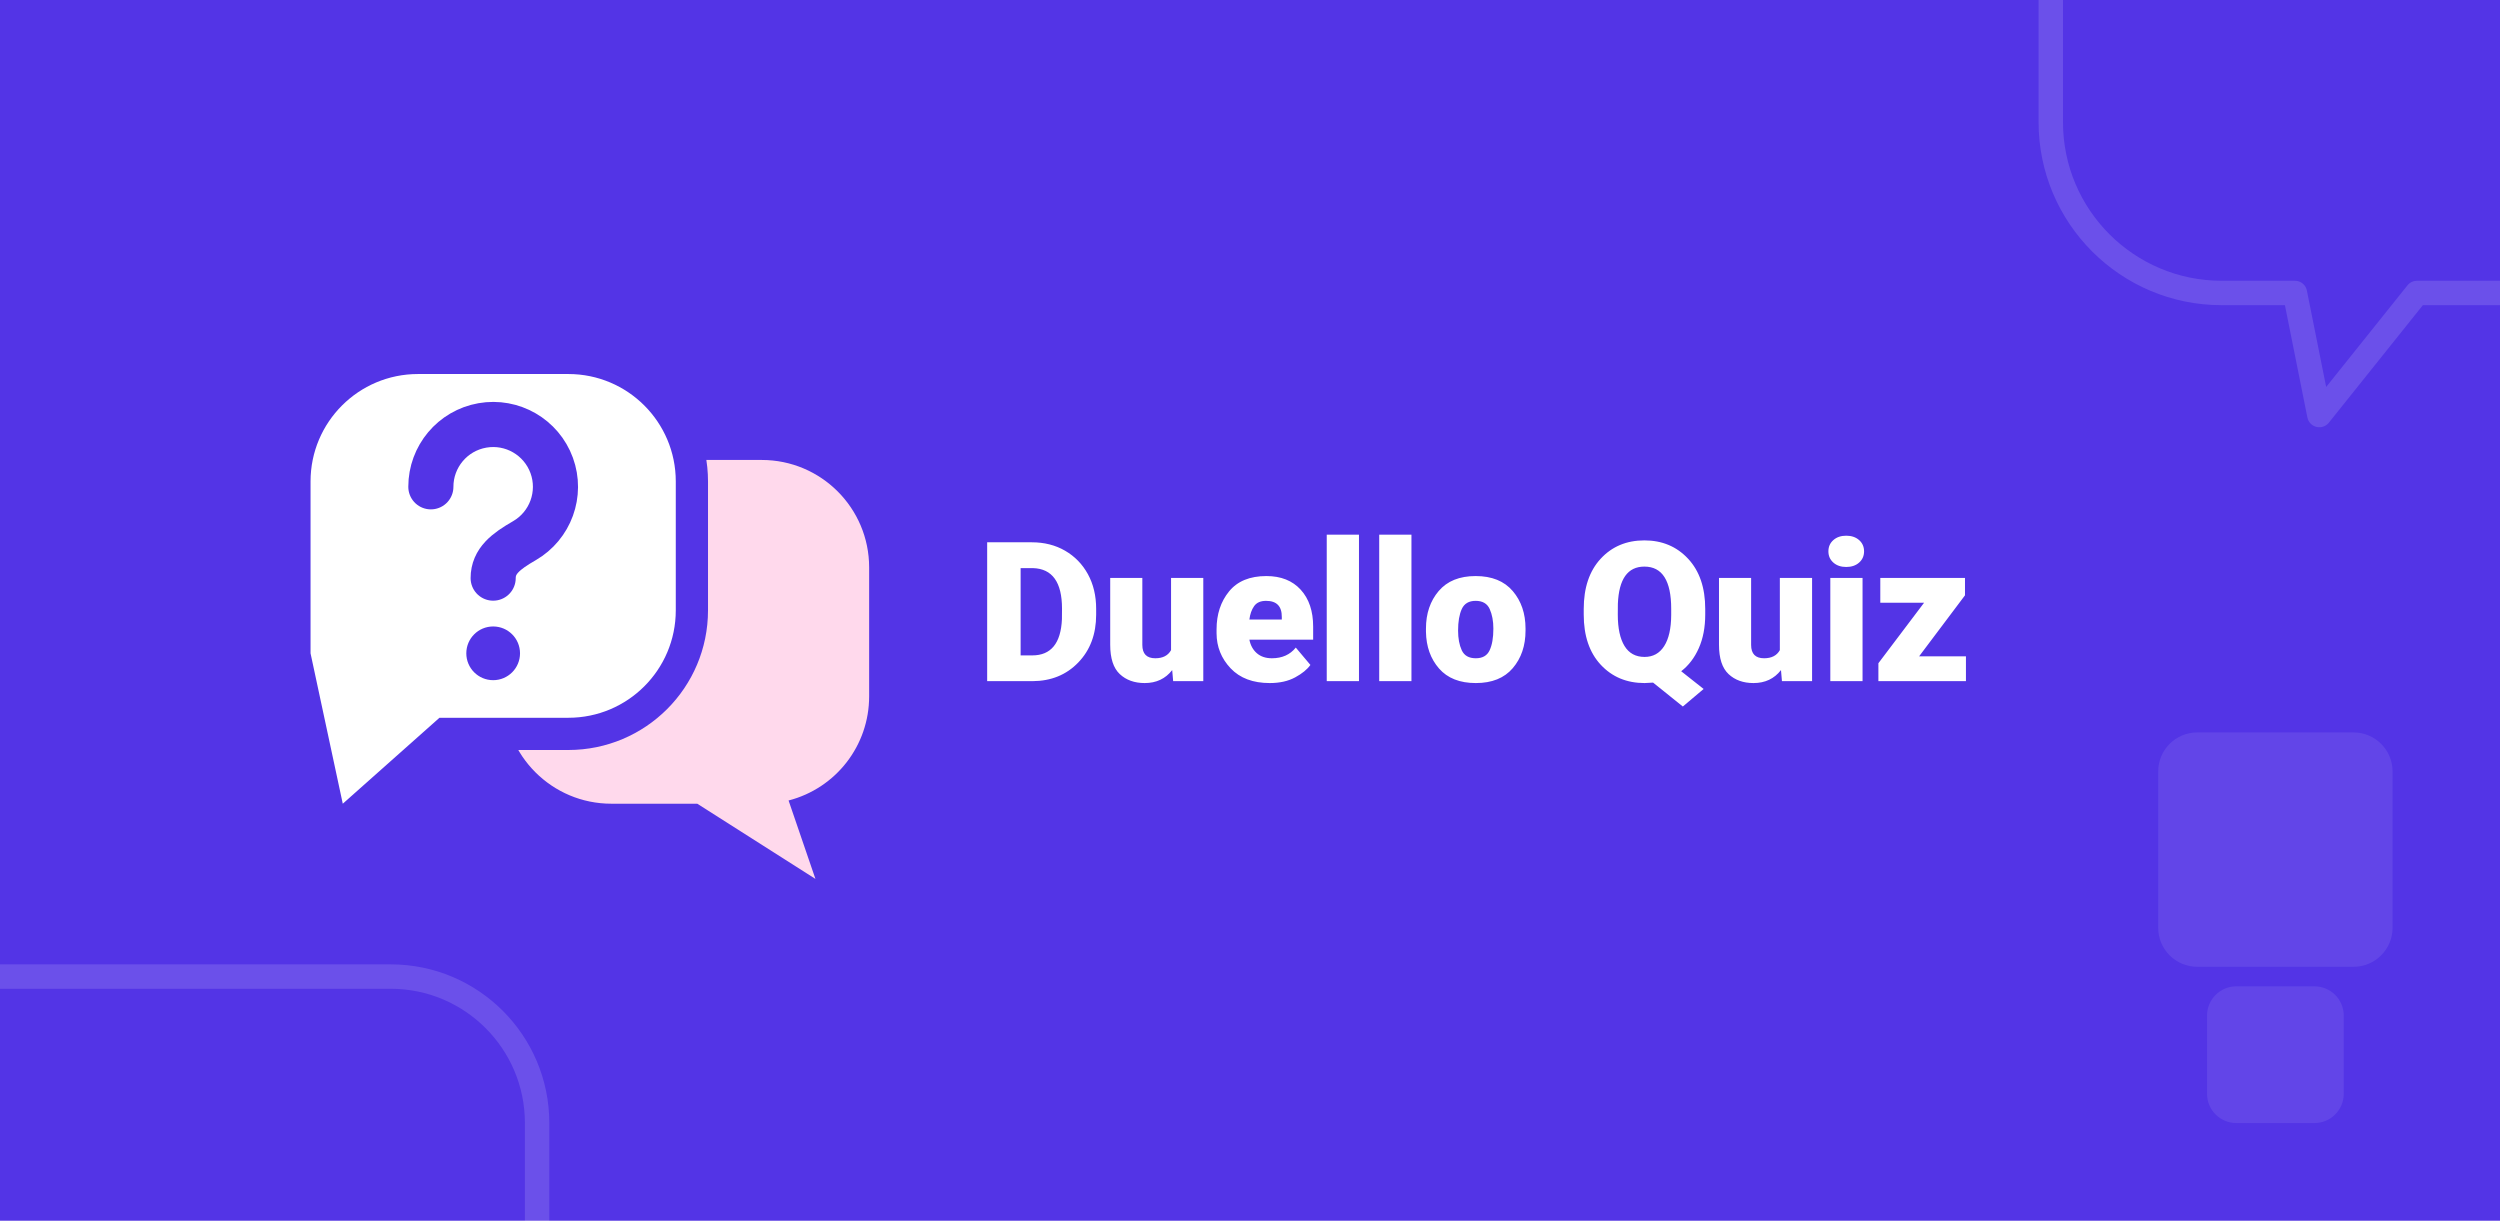
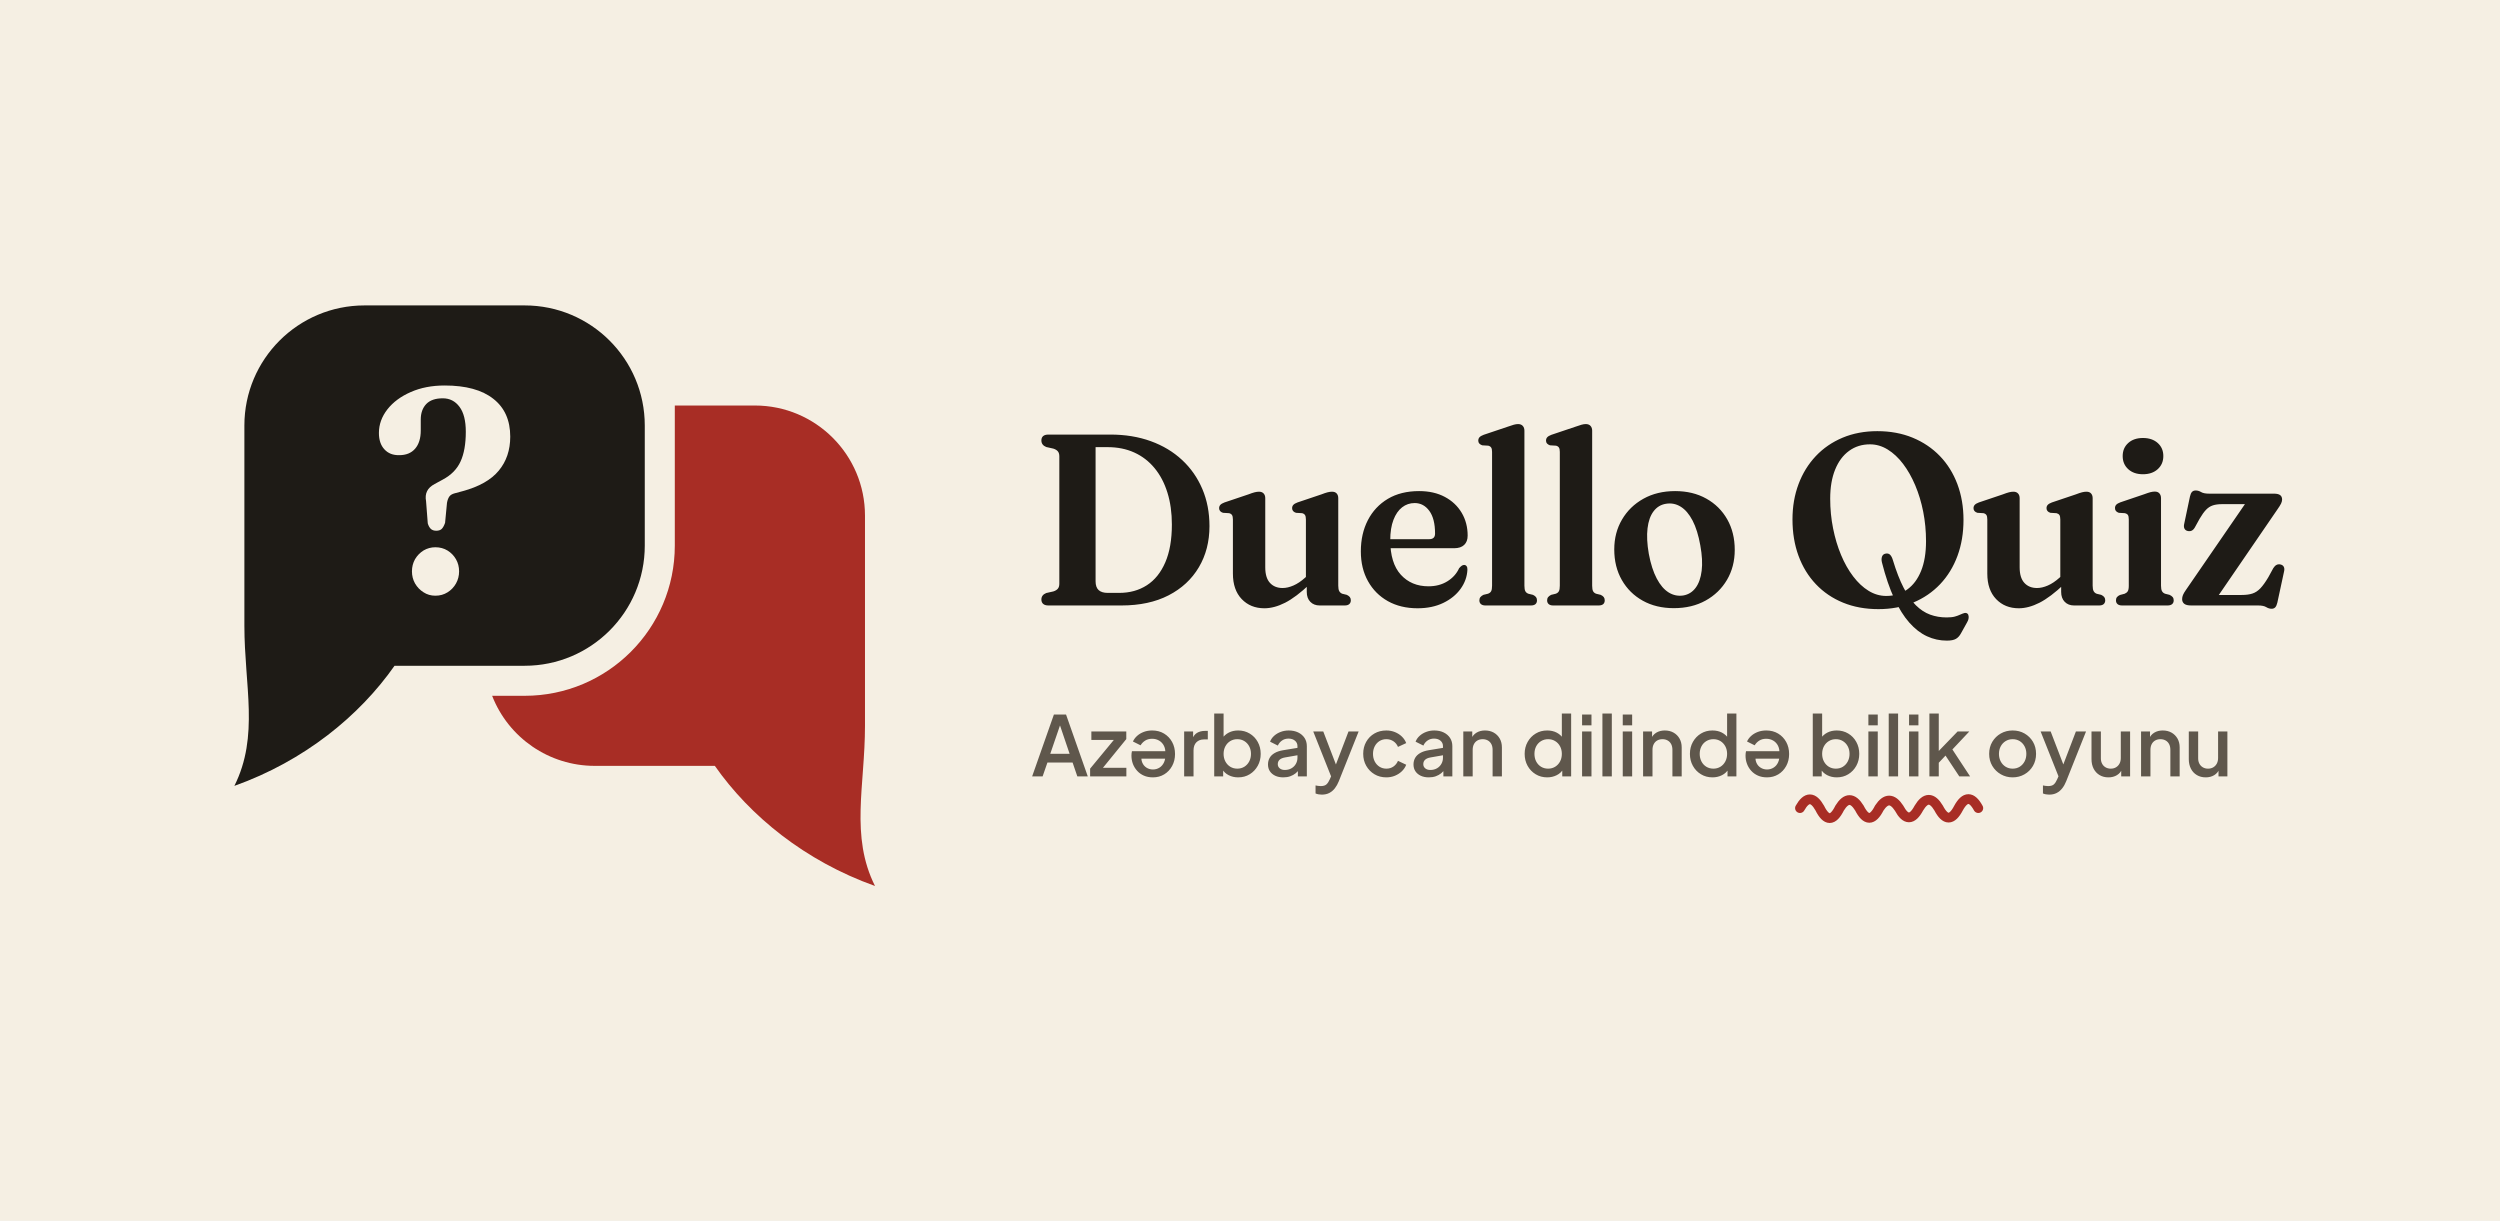
<svg xmlns="http://www.w3.org/2000/svg" width="1024" height="500" viewBox="0 0 1024 500">
-   <rect width="1024" height="500" fill="#5334E6" />
-   <g fill="none" stroke="#E7E1FF" stroke-opacity="0.16" stroke-width="10" stroke-linejoin="round">
-     <path transform="translate(90 -100)" d="M820,-40 H1000 A70,70 0 0 1 1070,30 V150 A70,70 0 0 1 1000,220 H900 L860,270 L850,220 H820 A70,70 0 0 1 750,150 V30 A70,70 0 0 1 820,-40 Z" />
-     <path transform="translate(-40 70)" d="M40,330 H200 A60,60 0 0 1 260,390 V500 A60,60 0 0 1 200,560 H40 A60,60 0 0 1 -20,500 V390 A60,60 0 0 1 40,330 Z" />
+   <rect width="1024" height="500" fill="#F5EFE3" />
+   <g transform="translate(-6.5 10.3) scale(4.1)">
+     <path d="M69,38 H77 A11,11 0 0 1 88,49 V70 C88,76 86.5,81 89,86 C82,83.5 76.5,79 73,74 H61 A11,11 0 0 1 50.75,67 H54 A15,15 0 0 0 69,52 Z" fill="#A82D25" />
+     <path d="M38,28 H54 A12,12 0 0 1 66,40 V52 A12,12 0 0 1 54,64 H41 C37.5,69 32,73.5 25,76 C27.5,71 26,66 26,60 V40 A12,12 0 0 1 38,28 Z" fill="#1E1B16" />
+     <path d="M44.15 47.56 44.32 49.77Q44.42 50.12 44.62 50.32Q44.82 50.51 45.17 50.51Q45.51 50.51 45.7 50.34Q45.89 50.17 46.05 49.72L46.24 47.73Q46.31 47.33 46.47 47.1Q46.63 46.87 47.01 46.77L47.79 46.56Q50.27 45.89 51.41 44.51Q52.56 43.13 52.56 41.11Q52.56 38.65 50.87 37.33Q49.19 36 46.01 36Q44.11 36 42.63 36.65Q41.14 37.3 40.29 38.38Q39.44 39.47 39.44 40.74Q39.44 41.79 39.99 42.38Q40.54 42.98 41.47 42.96Q42.5 42.96 43.06 42.31Q43.62 41.66 43.62 40.49V39.4Q43.62 38.43 44.17 37.85Q44.72 37.28 45.82 37.28Q46.86 37.28 47.49 38.13Q48.12 38.97 48.12 40.62Q48.12 42.45 47.6 43.58Q47.09 44.72 45.82 45.4L45.01 45.84Q44.45 46.14 44.25 46.56Q44.04 46.99 44.15 47.56ZM45.08 57Q44.42 57 43.9 56.66Q43.37 56.33 43.05 55.78Q42.74 55.23 42.74 54.57Q42.74 53.9 43.05 53.35Q43.37 52.81 43.9 52.48Q44.44 52.16 45.08 52.16Q45.76 52.16 46.3 52.49Q46.83 52.82 47.14 53.36Q47.45 53.9 47.45 54.57Q47.45 55.23 47.14 55.78Q46.83 56.33 46.3 56.66Q45.76 57 45.08 57Z" fill="#F5EFE3" />
  </g>
-   <g fill="#E7E1FF" fill-opacity="0.10">
-     <rect x="884" y="300" width="96" height="96" rx="16" />
-     <rect x="904" y="404" width="56" height="56" rx="12" />
-   </g>
-   <g transform="translate(4 21.2) scale(4.4)">
-     <path d="M56,38 H70 A10,10 0 0 1 80,48 V60 A10,10 0 0 1 72.5,69.7 L75,77 L64,70 H56 A10,10 0 0 1 46,60 V48 A10,10 0 0 1 56,38 Z" fill="#FFD9EC" />
-     <path d="M38,30 H52 A10,10 0 0 1 62,40 V52 A10,10 0 0 1 52,62 H40 L31,70 L28,56 V40 A10,10 0 0 1 38,30 Z" fill="#5334E6" stroke="#5334E6" stroke-width="6" stroke-linejoin="round" />
-     <path d="M38,30 H52 A10,10 0 0 1 62,40 V52 A10,10 0 0 1 52,62 H40 L31,70 L28,56 V40 A10,10 0 0 1 38,30 Z" fill="#FFFFFF" />
-     <path d="M39.2,40.5 A5.8,5.8 0 1 1 47.9,45.52 C46.2,46.5 45,47.4 45,49" fill="none" stroke="#5334E6" stroke-width="4.2" stroke-linecap="round" stroke-linejoin="round" />
-     <circle cx="45" cy="56" r="2.5" fill="#5334E6" />
-   </g>
-   <text x="400" y="279" fill="#FFFFFF" font-family="Nunito, 'Nunito ExtraBold', Roboto, 'Noto Sans', Arial, sans-serif" font-size="80" font-weight="800" letter-spacing="-0.5">Duello Quiz</text>
+   <path d="M426.55 245.55Q426.55 243.7 428.55 242.9L431.45 242.25Q432.7 241.85 433.3 241.12Q433.9 240.4 433.9 239.1V186.9Q433.9 185.6 433.3 184.88Q432.7 184.15 431.45 183.75L428.55 183.1Q426.55 182.3 426.55 180.4Q426.55 179.25 427.27 178.62Q428 178 429.45 178H454.8Q463.9 178 471.35 180.7Q478.8 183.4 484.17 188.4Q489.55 193.4 492.47 200.28Q495.4 207.15 495.4 215.5Q495.4 225 491.05 232.35Q486.7 239.7 478.65 243.85Q470.6 248 459.35 248H429.45Q428 248 427.27 247.35Q426.55 246.7 426.55 245.55ZM458.4 242.85Q464.9 242.85 469.75 239.72Q474.6 236.6 477.3 230.35Q480 224.1 480 214.85Q480 207.6 478.17 201.75Q476.35 195.9 472.9 191.73Q469.45 187.55 464.6 185.35Q459.75 183.15 453.7 183.15H448.75V238.1Q448.75 240.55 450 241.7Q451.25 242.85 453.75 242.85ZM535.25 242.45V238.8L534.9 238.5V212.8Q534.9 211.5 534.52 210.95Q534.15 210.4 533.35 210.2L530.85 210.05Q530.05 209.8 529.65 209.32Q529.25 208.85 529.25 208.15Q529.25 207.35 529.75 206.8Q530.25 206.25 531.45 205.8L541.25 202.5Q542.8 201.9 543.77 201.65Q544.75 201.4 545.6 201.4Q546.85 201.4 547.5 202.12Q548.15 202.85 548.15 204.05V239.9Q548.15 241.45 548.58 242.18Q549 242.9 549.8 243.2L551.65 243.65Q552.5 244.05 552.9 244.57Q553.3 245.1 553.3 245.9Q553.3 246.85 552.67 247.43Q552.05 248 550.8 248H540.55Q538.15 248 536.7 246.5Q535.25 245 535.25 242.45ZM505 234.95V212.8Q505 211.5 504.62 210.95Q504.25 210.4 503.45 210.2L500.95 210.05Q500.15 209.8 499.75 209.32Q499.35 208.85 499.35 208.15Q499.35 207.35 499.85 206.8Q500.35 206.25 501.55 205.8L511.35 202.5Q512.9 201.9 513.88 201.65Q514.85 201.4 515.7 201.4Q516.9 201.4 517.58 202.12Q518.25 202.85 518.25 204.05V232.4Q518.25 236.65 520.17 238.75Q522.1 240.85 525.35 240.85Q527.45 240.85 529.8 239.82Q532.15 238.8 534.6 236.6L536.45 234.9L538.6 237.3L536.5 239.25Q530.85 244.6 526.38 246.88Q521.9 249.15 517.9 249.15Q512.2 249.15 508.6 245.38Q505 241.6 505 234.95ZM601.15 219.4Q601.15 221.85 599.72 223.2Q598.3 224.55 595.65 224.55H566V220.85H585.4Q587.8 220.85 587.8 218.55Q587.8 212.45 585.45 209.25Q583.1 206.05 579.45 206.05Q576.55 206.05 574.3 207.8Q572.05 209.55 570.75 212.95Q569.45 216.35 569.45 221.25Q569.45 230.65 573.77 235.4Q578.1 240.15 585.1 240.15Q589.55 240.15 592.85 238.1Q596.15 236.05 597.65 232.75Q598.3 232 598.77 231.7Q599.25 231.4 599.7 231.4Q600.35 231.4 600.73 231.93Q601.1 232.45 601.05 233.4Q600.85 237.6 598.25 241.2Q595.65 244.8 591.12 246.98Q586.6 249.15 580.65 249.15Q573.7 249.15 568.47 246.23Q563.25 243.3 560.33 238.05Q557.4 232.8 557.4 225.85Q557.4 218.65 560.27 213.07Q563.15 207.5 568.47 204.32Q573.8 201.15 581.25 201.15Q587.35 201.15 591.8 203.53Q596.25 205.9 598.7 210.03Q601.15 214.15 601.15 219.4ZM624.4 176.4V239.9Q624.4 241.5 624.8 242.2Q625.2 242.9 626.05 243.2L627.9 243.65Q628.75 244.05 629.15 244.57Q629.55 245.1 629.55 245.9Q629.55 246.9 628.93 247.45Q628.3 248 627.05 248H608.4Q607.25 248 606.6 247.45Q605.95 246.9 605.95 245.9Q605.95 245.1 606.38 244.57Q606.8 244.05 607.6 243.65L609.45 243.2Q610.35 242.9 610.75 242.2Q611.15 241.5 611.15 239.9V185.1Q611.15 183.85 610.77 183.3Q610.4 182.75 609.6 182.55L607.1 182.4Q606.3 182.1 605.9 181.65Q605.5 181.2 605.5 180.5Q605.5 179.65 606 179.1Q606.5 178.55 607.7 178.1L617.5 174.8Q619.05 174.25 620.03 173.97Q621 173.7 621.8 173.7Q623.05 173.7 623.73 174.45Q624.4 175.2 624.4 176.4ZM652.15 176.4V239.9Q652.15 241.5 652.55 242.2Q652.95 242.9 653.8 243.2L655.65 243.65Q656.5 244.05 656.9 244.57Q657.3 245.1 657.3 245.9Q657.3 246.9 656.68 247.45Q656.05 248 654.8 248H636.15Q635 248 634.35 247.45Q633.7 246.9 633.7 245.9Q633.7 245.1 634.12 244.57Q634.55 244.05 635.35 243.65L637.2 243.2Q638.1 242.9 638.5 242.2Q638.9 241.5 638.9 239.9V185.1Q638.9 183.85 638.52 183.3Q638.15 182.75 637.35 182.55L634.85 182.4Q634.05 182.1 633.65 181.65Q633.25 181.2 633.25 180.5Q633.25 179.65 633.75 179.1Q634.25 178.55 635.45 178.1L645.25 174.8Q646.8 174.25 647.78 173.97Q648.75 173.7 649.55 173.7Q650.8 173.7 651.48 174.45Q652.15 175.2 652.15 176.4ZM686.15 201.15Q693.4 201.15 698.9 204.23Q704.4 207.3 707.48 212.73Q710.55 218.15 710.55 225.25Q710.55 232.1 707.38 237.5Q704.2 242.9 698.6 246Q693 249.1 685.6 249.1Q678.35 249.1 672.88 246.05Q667.4 243 664.3 237.57Q661.2 232.15 661.2 225.05Q661.2 218.2 664.38 212.8Q667.55 207.4 673.15 204.28Q678.75 201.15 686.15 201.15ZM689.5 243.9Q692.6 243.35 694.53 240.77Q696.45 238.2 697 233.8Q697.55 229.4 696.45 223.4Q695.35 217.2 693.28 213.22Q691.2 209.25 688.4 207.53Q685.6 205.8 682.35 206.35Q679.25 206.85 677.3 209.43Q675.35 212 674.83 216.4Q674.3 220.8 675.35 226.85Q676.5 233 678.6 236.97Q680.7 240.95 683.5 242.68Q686.3 244.4 689.5 243.9ZM768.95 176.6Q776.9 176.6 783.4 179.27Q789.9 181.95 794.58 186.8Q799.25 191.65 801.75 198.32Q804.25 205 804.25 212.95Q804.25 221 801.78 227.7Q799.3 234.4 794.68 239.28Q790.05 244.15 783.65 246.82Q777.25 249.5 769.4 249.5Q761.4 249.5 754.93 246.85Q748.45 244.2 743.8 239.3Q739.15 234.4 736.68 227.68Q734.2 220.95 734.2 212.75Q734.2 204.9 736.68 198.3Q739.15 191.7 743.75 186.82Q748.35 181.95 754.75 179.27Q761.15 176.6 768.95 176.6ZM788.9 221.7Q788.9 215.45 787.75 209.62Q786.6 203.8 784.48 198.78Q782.35 193.75 779.5 190Q776.65 186.25 773.2 184.12Q769.75 182 765.95 182Q761.05 182 757.38 184.68Q753.7 187.35 751.68 192.32Q749.65 197.3 749.65 204.25Q749.65 210.55 750.83 216.43Q752 222.3 754.1 227.32Q756.2 232.35 759.08 236.12Q761.95 239.9 765.38 242Q768.8 244.1 772.6 244.1Q777.5 244.1 781.18 241.47Q784.85 238.85 786.88 233.85Q788.9 228.85 788.9 221.7ZM770.85 230.4Q770.5 229 770.88 227.97Q771.25 226.95 772.4 226.75Q773.5 226.55 774.2 227.25Q774.9 227.95 775.35 229.5Q777.4 236.25 779.73 240.75Q782.05 245.25 784.75 247.93Q787.45 250.6 790.58 251.75Q793.7 252.9 797.35 252.9Q799.45 252.9 800.7 252.55Q801.95 252.2 802.85 251.77Q803.75 251.35 804.6 251.1Q805.35 250.95 805.83 251.32Q806.3 251.7 806.35 252.45Q806.4 253 806.28 253.57Q806.15 254.15 805.7 254.95L803.25 259.35Q802.4 260.95 801.15 261.67Q799.9 262.4 797.4 262.4Q793.15 262.4 789.3 260.62Q785.45 258.85 782.08 255.05Q778.7 251.25 775.88 245.15Q773.05 239.05 770.85 230.4ZM844.25 242.45V238.8L843.9 238.5V212.8Q843.9 211.5 843.53 210.95Q843.15 210.4 842.35 210.2L839.85 210.05Q839.05 209.8 838.65 209.32Q838.25 208.85 838.25 208.15Q838.25 207.35 838.75 206.8Q839.25 206.25 840.45 205.8L850.25 202.5Q851.8 201.9 852.78 201.65Q853.75 201.4 854.6 201.4Q855.85 201.4 856.5 202.12Q857.15 202.85 857.15 204.05V239.9Q857.15 241.45 857.58 242.18Q858 242.9 858.8 243.2L860.65 243.65Q861.5 244.05 861.9 244.57Q862.3 245.1 862.3 245.9Q862.3 246.85 861.68 247.43Q861.05 248 859.8 248H849.55Q847.15 248 845.7 246.5Q844.25 245 844.25 242.45ZM814 234.95V212.8Q814 211.5 813.63 210.95Q813.25 210.4 812.45 210.2L809.95 210.05Q809.15 209.8 808.75 209.32Q808.35 208.85 808.35 208.15Q808.35 207.35 808.85 206.8Q809.35 206.25 810.55 205.8L820.35 202.5Q821.9 201.9 822.88 201.65Q823.85 201.4 824.7 201.4Q825.9 201.4 826.58 202.12Q827.25 202.85 827.25 204.05V232.4Q827.25 236.65 829.18 238.75Q831.1 240.85 834.35 240.85Q836.45 240.85 838.8 239.82Q841.15 238.8 843.6 236.6L845.45 234.9L847.6 237.3L845.5 239.25Q839.85 244.6 835.38 246.88Q830.9 249.15 826.9 249.15Q821.2 249.15 817.6 245.38Q814 241.6 814 234.95ZM885.15 204.05V239.9Q885.15 241.45 885.58 242.18Q886 242.9 886.85 243.2L888.65 243.65Q889.5 244.05 889.93 244.57Q890.35 245.1 890.35 245.9Q890.35 246.9 889.7 247.45Q889.05 248 887.85 248H869.2Q868 248 867.35 247.45Q866.7 246.9 866.7 245.9Q866.7 245.1 867.12 244.57Q867.55 244.05 868.35 243.7L870.25 243.2Q871.1 242.85 871.53 242.18Q871.95 241.5 871.95 239.9V212.75Q871.95 211.45 871.58 210.93Q871.2 210.4 870.4 210.2L867.85 210.05Q867.05 209.75 866.68 209.3Q866.3 208.85 866.3 208.1Q866.3 207.3 866.8 206.75Q867.3 206.2 868.5 205.75L878.25 202.45Q879.85 201.85 880.8 201.6Q881.75 201.35 882.6 201.35Q883.85 201.35 884.5 202.1Q885.15 202.85 885.15 204.05ZM877.75 194.25Q874 194.25 871.73 192.18Q869.45 190.1 869.45 186.8Q869.45 183.5 871.73 181.45Q874 179.4 877.75 179.4Q881.5 179.4 883.8 181.45Q886.1 183.5 886.1 186.8Q886.1 190.1 883.8 192.18Q881.5 194.25 877.75 194.25ZM932.8 208.7 907.15 246.15 905.2 243.7H918.2Q920.8 243.7 922.58 243.12Q924.35 242.55 925.85 240.98Q927.35 239.4 929.1 236.45L931.15 232.7Q931.75 231.75 932.48 231.38Q933.2 231 934.05 231.2Q935 231.4 935.4 232.1Q935.8 232.8 935.6 233.85L932.8 246.85Q932.5 248.15 931.95 248.75Q931.4 249.35 930.45 249.35Q929.35 249.35 928.25 248.68Q927.15 248 924.9 248H897.5Q895.5 248 894.65 247.3Q893.8 246.6 893.8 245.4Q893.8 244.55 894.15 243.7Q894.5 242.85 895.35 241.65L921.1 204.2L923.1 206.5H910.15Q907.95 206.5 906.4 207Q904.85 207.5 903.6 208.8Q902.35 210.1 900.95 212.5L899 216.05Q898.45 217 897.73 217.35Q897 217.7 896.1 217.5Q895.2 217.3 894.8 216.6Q894.4 215.9 894.6 214.8L897 203.4Q897.3 202.05 897.85 201.48Q898.4 200.9 899.4 200.9Q900.5 200.9 901.58 201.55Q902.65 202.2 904.85 202.2H931.4Q933.15 202.2 933.95 202.8Q934.75 203.4 934.75 204.6Q934.75 205.35 934.33 206.25Q933.9 207.15 932.8 208.7Z" fill="#1E1B16" />
+   <path d="M422.77 318 431.68 292.67H436.65L445.55 318H441.27L439.33 312.32H429.03L427.06 318ZM430.19 308.75H438.11L433.62 295.49H434.74ZM446.51 318V314.84L457.32 301.75L457.93 303.07H447.02V299.61H461.33V302.73L450.65 315.86L450.04 314.5H461.36V318ZM472.24 318.41Q470.14 318.41 468.52 317.69Q466.91 316.98 465.77 315.72Q464.63 314.46 464.03 312.87Q463.44 311.27 463.44 309.5Q463.44 309.02 463.49 308.56Q463.54 308.11 463.64 307.7H478.3V310.76H465.82L467.62 309.36Q467.31 311 467.86 312.32Q468.4 313.65 469.57 314.41Q470.75 315.18 472.24 315.18Q473.74 315.18 474.95 314.41Q476.15 313.65 476.8 312.22Q477.45 310.79 477.31 308.82Q477.45 306.92 476.77 305.52Q476.09 304.13 474.79 303.36Q473.5 302.6 471.9 302.6Q470.24 302.6 469.06 303.35Q467.89 304.09 467.18 305.28L464.05 303.72Q464.63 302.43 465.77 301.41Q466.91 300.39 468.49 299.79Q470.07 299.2 471.94 299.2Q474.69 299.2 476.8 300.47Q478.91 301.75 480.1 303.92Q481.29 306.1 481.29 308.85Q481.29 311.57 480.1 313.75Q478.91 315.93 476.87 317.17Q474.83 318.41 472.24 318.41ZM485.03 318V299.61H488.7V303.31L488.36 302.77Q488.97 300.97 490.33 300.17Q491.69 299.37 493.6 299.37H494.72V302.87H493.12Q491.22 302.87 490.04 304.04Q488.87 305.22 488.87 307.39V318ZM507.16 318.41Q505.02 318.41 503.27 317.52Q501.52 316.64 500.57 314.97L501.01 314.26V318H497.34V292.26H501.18V303.41L500.57 302.53Q501.59 300.97 503.29 300.08Q504.99 299.2 507.16 299.2Q509.78 299.2 511.87 300.46Q513.96 301.71 515.17 303.89Q516.38 306.07 516.38 308.79Q516.38 311.51 515.17 313.68Q513.96 315.86 511.89 317.13Q509.81 318.41 507.16 318.41ZM506.79 314.84Q508.42 314.84 509.68 314.06Q510.94 313.27 511.67 311.9Q512.4 310.52 512.4 308.79Q512.4 307.05 511.67 305.69Q510.94 304.33 509.68 303.55Q508.42 302.77 506.79 302.77Q505.19 302.77 503.91 303.55Q502.64 304.33 501.91 305.69Q501.18 307.05 501.18 308.79Q501.18 310.52 501.91 311.9Q502.64 313.27 503.91 314.06Q505.19 314.84 506.79 314.84ZM525.62 318.41Q523.75 318.41 522.34 317.75Q520.93 317.08 520.15 315.91Q519.37 314.74 519.37 313.14Q519.37 311.64 520.03 310.45Q520.69 309.26 522.09 308.45Q523.48 307.63 525.59 307.29L531.98 306.24V309.26L526.34 310.25Q524.81 310.52 524.09 311.22Q523.38 311.91 523.38 313Q523.38 314.06 524.18 314.72Q524.98 315.38 526.24 315.38Q527.8 315.38 528.97 314.7Q530.15 314.02 530.79 312.88Q531.44 311.74 531.44 310.35V305.62Q531.44 304.26 530.43 303.4Q529.43 302.53 527.77 302.53Q526.24 302.53 525.1 303.33Q523.96 304.13 523.41 305.39L520.22 303.79Q520.73 302.43 521.88 301.39Q523.04 300.35 524.59 299.78Q526.13 299.2 527.87 299.2Q530.04 299.2 531.73 300.01Q533.41 300.83 534.35 302.27Q535.28 303.72 535.28 305.62V318H531.61V314.67L532.39 314.77Q531.74 315.89 530.74 316.71Q529.74 317.52 528.46 317.97Q527.19 318.41 525.62 318.41ZM541.4 325.48Q540.72 325.48 540.06 325.36Q539.39 325.24 538.85 325V321.71Q539.26 321.81 539.84 321.89Q540.41 321.98 540.96 321.98Q542.56 321.98 543.32 321.28Q544.09 320.58 544.7 319.16L545.92 316.37L545.85 319.6L537.9 299.61H542.01L547.89 314.94H546.5L552.35 299.61H556.5L548.37 320.01Q547.72 321.64 546.76 322.88Q545.79 324.12 544.48 324.8Q543.17 325.48 541.4 325.48ZM567.85 318.41Q565.1 318.41 562.97 317.13Q560.85 315.86 559.61 313.68Q558.37 311.51 558.37 308.75Q558.37 306.03 559.59 303.86Q560.81 301.68 562.96 300.44Q565.1 299.2 567.85 299.2Q569.72 299.2 571.35 299.86Q572.99 300.52 574.19 301.68Q575.4 302.84 575.98 304.37L572.61 305.93Q572.03 304.5 570.76 303.63Q569.48 302.77 567.85 302.77Q566.29 302.77 565.05 303.53Q563.81 304.3 563.09 305.68Q562.38 307.05 562.38 308.79Q562.38 310.52 563.09 311.9Q563.81 313.27 565.05 314.06Q566.29 314.84 567.85 314.84Q569.52 314.84 570.76 313.97Q572 313.1 572.61 311.64L575.98 313.24Q575.43 314.7 574.23 315.88Q573.02 317.05 571.39 317.73Q569.76 318.41 567.85 318.41ZM585.23 318.41Q583.36 318.41 581.94 317.75Q580.53 317.08 579.75 315.91Q578.97 314.74 578.97 313.14Q578.97 311.64 579.63 310.45Q580.3 309.26 581.69 308.45Q583.08 307.63 585.19 307.29L591.58 306.24V309.26L585.94 310.25Q584.41 310.52 583.7 311.22Q582.98 311.91 582.98 313Q582.98 314.06 583.78 314.72Q584.58 315.38 585.84 315.38Q587.4 315.38 588.58 314.7Q589.75 314.02 590.39 312.88Q591.04 311.74 591.04 310.35V305.62Q591.04 304.26 590.04 303.4Q589.03 302.53 587.37 302.53Q585.84 302.53 584.7 303.33Q583.56 304.13 583.02 305.39L579.82 303.79Q580.33 302.43 581.49 301.39Q582.64 300.35 584.19 299.78Q585.74 299.2 587.47 299.2Q589.65 299.2 591.33 300.01Q593.01 300.83 593.95 302.27Q594.88 303.72 594.88 305.62V318H591.21V314.67L591.99 314.77Q591.35 315.89 590.34 316.71Q589.34 317.52 588.07 317.97Q586.79 318.41 585.23 318.41ZM599.37 318V299.61H603.04V303.21L602.6 302.73Q603.28 301 604.78 300.1Q606.27 299.2 608.24 299.2Q610.28 299.2 611.85 300.08Q613.41 300.97 614.3 302.53Q615.18 304.09 615.18 306.13V318H611.37V307.15Q611.37 305.76 610.86 304.79Q610.35 303.82 609.42 303.29Q608.48 302.77 607.29 302.77Q606.1 302.77 605.17 303.29Q604.23 303.82 603.72 304.81Q603.21 305.79 603.21 307.15V318ZM633.74 318.41Q631.09 318.41 629 317.13Q626.91 315.86 625.7 313.68Q624.5 311.51 624.5 308.79Q624.5 306.07 625.72 303.89Q626.94 301.71 629.02 300.46Q631.09 299.2 633.71 299.2Q635.92 299.2 637.62 300.08Q639.32 300.97 640.31 302.53L639.73 303.41V292.26H643.54V318H639.9V314.26L640.34 314.97Q639.39 316.64 637.62 317.52Q635.85 318.41 633.74 318.41ZM634.12 314.84Q635.72 314.84 636.99 314.06Q638.27 313.27 639 311.9Q639.73 310.52 639.73 308.79Q639.73 307.05 639 305.69Q638.27 304.33 636.99 303.55Q635.72 302.77 634.12 302.77Q632.52 302.77 631.23 303.55Q629.94 304.33 629.22 305.69Q628.51 307.05 628.51 308.79Q628.51 310.52 629.22 311.9Q629.94 313.27 631.21 314.06Q632.49 314.84 634.12 314.84ZM648.02 318V299.61H651.87V318ZM648.02 297.09V292.67H651.87V297.09ZM656.35 318V292.26H660.2V318ZM664.68 318V299.61H668.53V318ZM664.68 297.09V292.67H668.53V297.09ZM673.01 318V299.61H676.69V303.21L676.24 302.73Q676.92 301 678.42 300.1Q679.92 299.2 681.89 299.2Q683.93 299.2 685.49 300.08Q687.06 300.97 687.94 302.53Q688.82 304.09 688.82 306.13V318H685.02V307.15Q685.02 305.76 684.51 304.79Q684 303.82 683.06 303.29Q682.13 302.77 680.94 302.77Q679.75 302.77 678.81 303.29Q677.88 303.82 677.37 304.81Q676.86 305.79 676.86 307.15V318ZM701.44 318.41Q698.79 318.41 696.7 317.13Q694.6 315.86 693.4 313.68Q692.19 311.51 692.19 308.79Q692.19 306.07 693.41 303.89Q694.64 301.71 696.71 300.46Q698.79 299.2 701.4 299.2Q703.61 299.2 705.31 300.08Q707.01 300.97 708 302.53L707.42 303.41V292.26H711.23V318H707.59V314.26L708.03 314.97Q707.08 316.64 705.31 317.52Q703.55 318.41 701.44 318.41ZM701.81 314.84Q703.41 314.84 704.69 314.06Q705.96 313.27 706.69 311.9Q707.42 310.52 707.42 308.79Q707.42 307.05 706.69 305.69Q705.96 304.33 704.69 303.55Q703.41 302.77 701.81 302.77Q700.21 302.77 698.92 303.55Q697.63 304.33 696.92 305.69Q696.2 307.05 696.2 308.79Q696.2 310.52 696.92 311.9Q697.63 313.27 698.91 314.06Q700.18 314.84 701.81 314.84ZM723.78 318.41Q721.67 318.41 720.05 317.69Q718.44 316.98 717.3 315.72Q716.16 314.46 715.57 312.87Q714.97 311.27 714.97 309.5Q714.97 309.02 715.02 308.56Q715.07 308.11 715.17 307.7H729.83V310.76H717.35L719.15 309.36Q718.85 311 719.39 312.32Q719.93 313.65 721.11 314.41Q722.28 315.18 723.78 315.18Q725.27 315.18 726.48 314.41Q727.69 313.65 728.33 312.22Q728.98 310.79 728.84 308.82Q728.98 306.92 728.3 305.52Q727.62 304.13 726.33 303.36Q725.03 302.6 723.44 302.6Q721.77 302.6 720.6 303.35Q719.42 304.09 718.71 305.28L715.58 303.72Q716.16 302.43 717.3 301.41Q718.44 300.39 720.02 299.79Q721.6 299.2 723.47 299.2Q726.22 299.2 728.33 300.47Q730.44 301.75 731.63 303.92Q732.82 306.1 732.82 308.85Q732.82 311.57 731.63 313.75Q730.44 315.93 728.4 317.17Q726.36 318.41 723.78 318.41ZM752.34 318.41Q750.19 318.41 748.44 317.52Q746.69 316.64 745.74 314.97L746.18 314.26V318H742.51V292.26H746.35V303.41L745.74 302.53Q746.76 300.97 748.46 300.08Q750.16 299.2 752.34 299.2Q754.95 299.2 757.05 300.46Q759.14 301.71 760.34 303.89Q761.55 306.07 761.55 308.79Q761.55 311.51 760.34 313.68Q759.14 315.86 757.06 317.13Q754.99 318.41 752.34 318.41ZM751.96 314.84Q753.59 314.84 754.85 314.06Q756.11 313.27 756.84 311.9Q757.57 310.52 757.57 308.79Q757.57 307.05 756.84 305.69Q756.11 304.33 754.85 303.55Q753.59 302.77 751.96 302.77Q750.36 302.77 749.09 303.55Q747.81 304.33 747.08 305.69Q746.35 307.05 746.35 308.79Q746.35 310.52 747.08 311.9Q747.81 313.27 749.09 314.06Q750.36 314.84 751.96 314.84ZM765.29 318V299.61H769.13V318ZM765.29 297.09V292.67H769.13V297.09ZM773.62 318V292.26H777.46V318ZM781.95 318V299.61H785.79V318ZM781.95 297.09V292.67H785.79V297.09ZM790.28 318V292.26H794.12V309.5L792.63 309.13L801.84 299.61H806.63L799.7 306.98L806.94 318H802.52L796.06 308.24L798.34 307.94L792.9 313.72L794.12 311.17V318ZM824.38 318.41Q821.73 318.41 819.54 317.15Q817.34 315.89 816.05 313.72Q814.76 311.54 814.76 308.79Q814.76 306 816.05 303.84Q817.34 301.68 819.52 300.44Q821.7 299.2 824.38 299.2Q827.1 299.2 829.26 300.44Q831.42 301.68 832.7 303.84Q833.97 306 833.97 308.79Q833.97 311.57 832.68 313.75Q831.39 315.93 829.21 317.17Q827.03 318.41 824.38 318.41ZM824.38 314.84Q826.01 314.84 827.27 314.06Q828.53 313.27 829.26 311.9Q829.99 310.52 829.99 308.79Q829.99 307.05 829.26 305.69Q828.53 304.33 827.27 303.55Q826.01 302.77 824.38 302.77Q822.78 302.77 821.51 303.55Q820.23 304.33 819.5 305.69Q818.77 307.05 818.77 308.79Q818.77 310.52 819.5 311.9Q820.23 313.27 821.51 314.06Q822.78 314.84 824.38 314.84ZM839.34 325.48Q838.66 325.48 838 325.36Q837.34 325.24 836.79 325V321.71Q837.2 321.81 837.78 321.89Q838.36 321.98 838.9 321.98Q840.5 321.98 841.26 321.28Q842.03 320.58 842.64 319.16L843.86 316.37L843.8 319.6L835.84 299.61H839.95L845.84 314.94H844.44L850.29 299.61H854.44L846.31 320.01Q845.67 321.64 844.7 322.88Q843.73 324.12 842.42 324.8Q841.11 325.48 839.34 325.48ZM863.62 318.41Q861.54 318.41 859.98 317.47Q858.42 316.54 857.55 314.86Q856.68 313.17 856.68 310.96V299.61H860.52V310.62Q860.52 311.88 861.03 312.83Q861.54 313.78 862.46 314.31Q863.38 314.84 864.57 314.84Q865.79 314.84 866.71 314.29Q867.63 313.75 868.16 312.76Q868.68 311.78 868.68 310.45V299.61H872.49V318H868.85V314.4L869.26 314.87Q868.62 316.57 867.12 317.49Q865.62 318.41 863.62 318.41ZM876.98 318V299.61H880.65V303.21L880.21 302.73Q880.89 301 882.39 300.1Q883.88 299.2 885.85 299.2Q887.89 299.2 889.46 300.08Q891.02 300.97 891.91 302.53Q892.79 304.09 892.79 306.13V318H888.98V307.15Q888.98 305.76 888.47 304.79Q887.96 303.82 887.03 303.29Q886.09 302.77 884.9 302.77Q883.71 302.77 882.78 303.29Q881.84 303.82 881.33 304.81Q880.82 305.79 880.82 307.15V318ZM903.47 318.41Q901.39 318.41 899.83 317.47Q898.26 316.54 897.4 314.86Q896.53 313.17 896.53 310.96V299.61H900.37V310.62Q900.37 311.88 900.88 312.83Q901.39 313.78 902.31 314.31Q903.23 314.84 904.42 314.84Q905.64 314.84 906.56 314.29Q907.48 313.75 908.01 312.76Q908.53 311.78 908.53 310.45V299.61H912.34V318H908.7V314.4L909.11 314.87Q908.46 316.57 906.97 317.49Q905.47 318.41 903.47 318.41Z" fill="#5F574C" />
+   <path d="M737.27,331 Q741.32,323.8 745.38,331 Q749.44,339.2 753.5,331 Q757.56,324.4 761.62,331 Q765.67,339 769.73,331 Q773.79,324.8 777.85,331 Q781.91,338.6 785.96,331 Q790.02,324.2 794.08,331 Q798.14,338.8 802.2,331 Q806.26,323.6 810.31,331" fill="none" stroke="#A82D25" stroke-width="4" stroke-linecap="round" stroke-linejoin="round" />
</svg>
